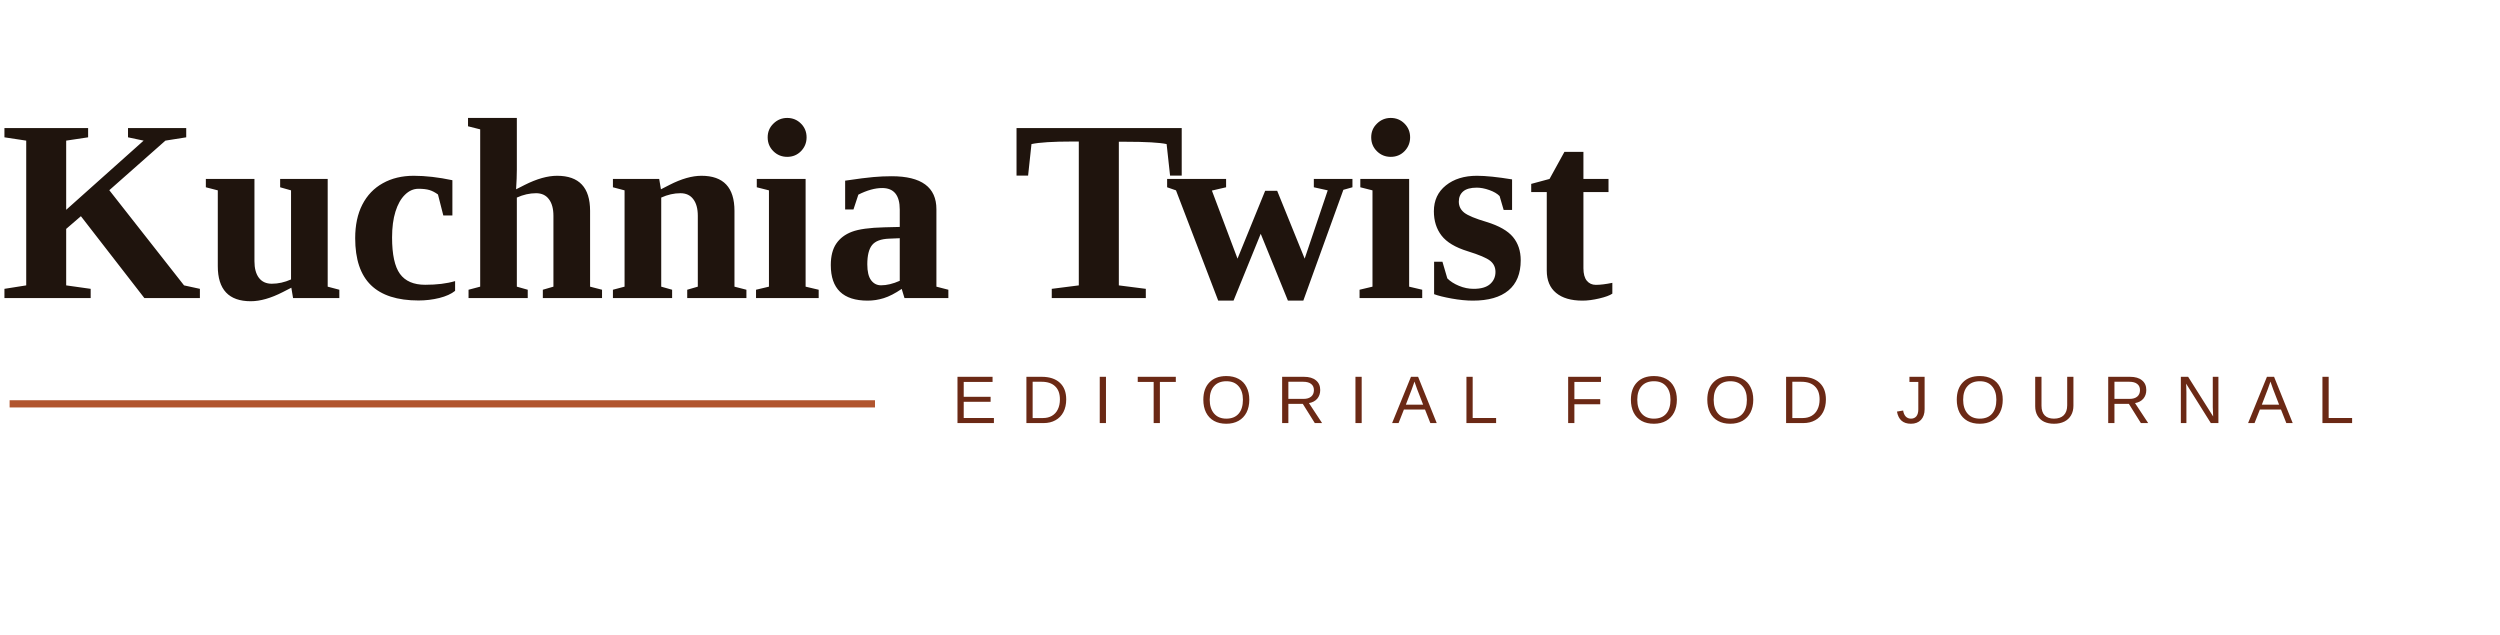
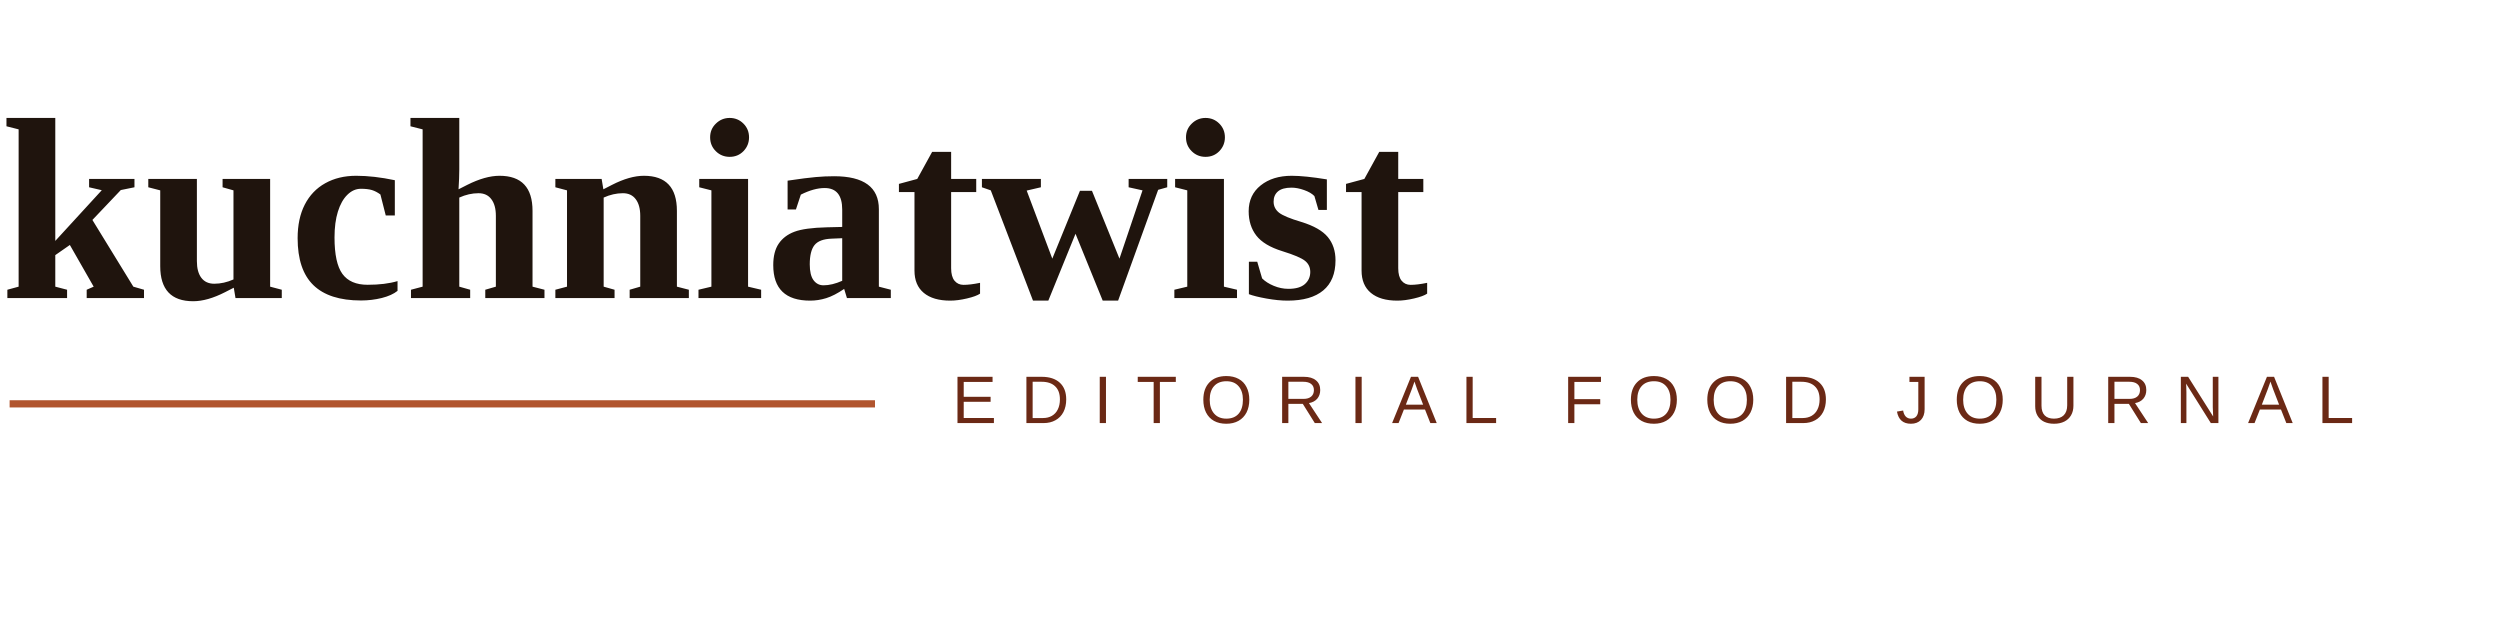
<svg xmlns="http://www.w3.org/2000/svg" viewBox="0 0 520 132" role="img" aria-labelledby="title desc">
  <rect width="520" height="132" rx="24" fill="none" />
-   <text x="0" y="62" font-family="Georgia, 'Times New Roman', serif" font-size="54" font-weight="700" fill="#1f140d">Kuchnia Twist</text>
+   <text x="0" y="62" font-family="Georgia, 'Times New Roman', serif" font-size="54" font-weight="700" fill="#1f140d">kuchniatwist</text>
  <line x1="2" y1="84" x2="182" y2="84" stroke="#b1552e" stroke-width="1.5" />
  <text x="198" y="88" font-family="'Source Sans 3', Arial, sans-serif" font-size="14" letter-spacing="5" fill="#6b2915">EDITORIAL FOOD JOURNAL</text>
</svg>
